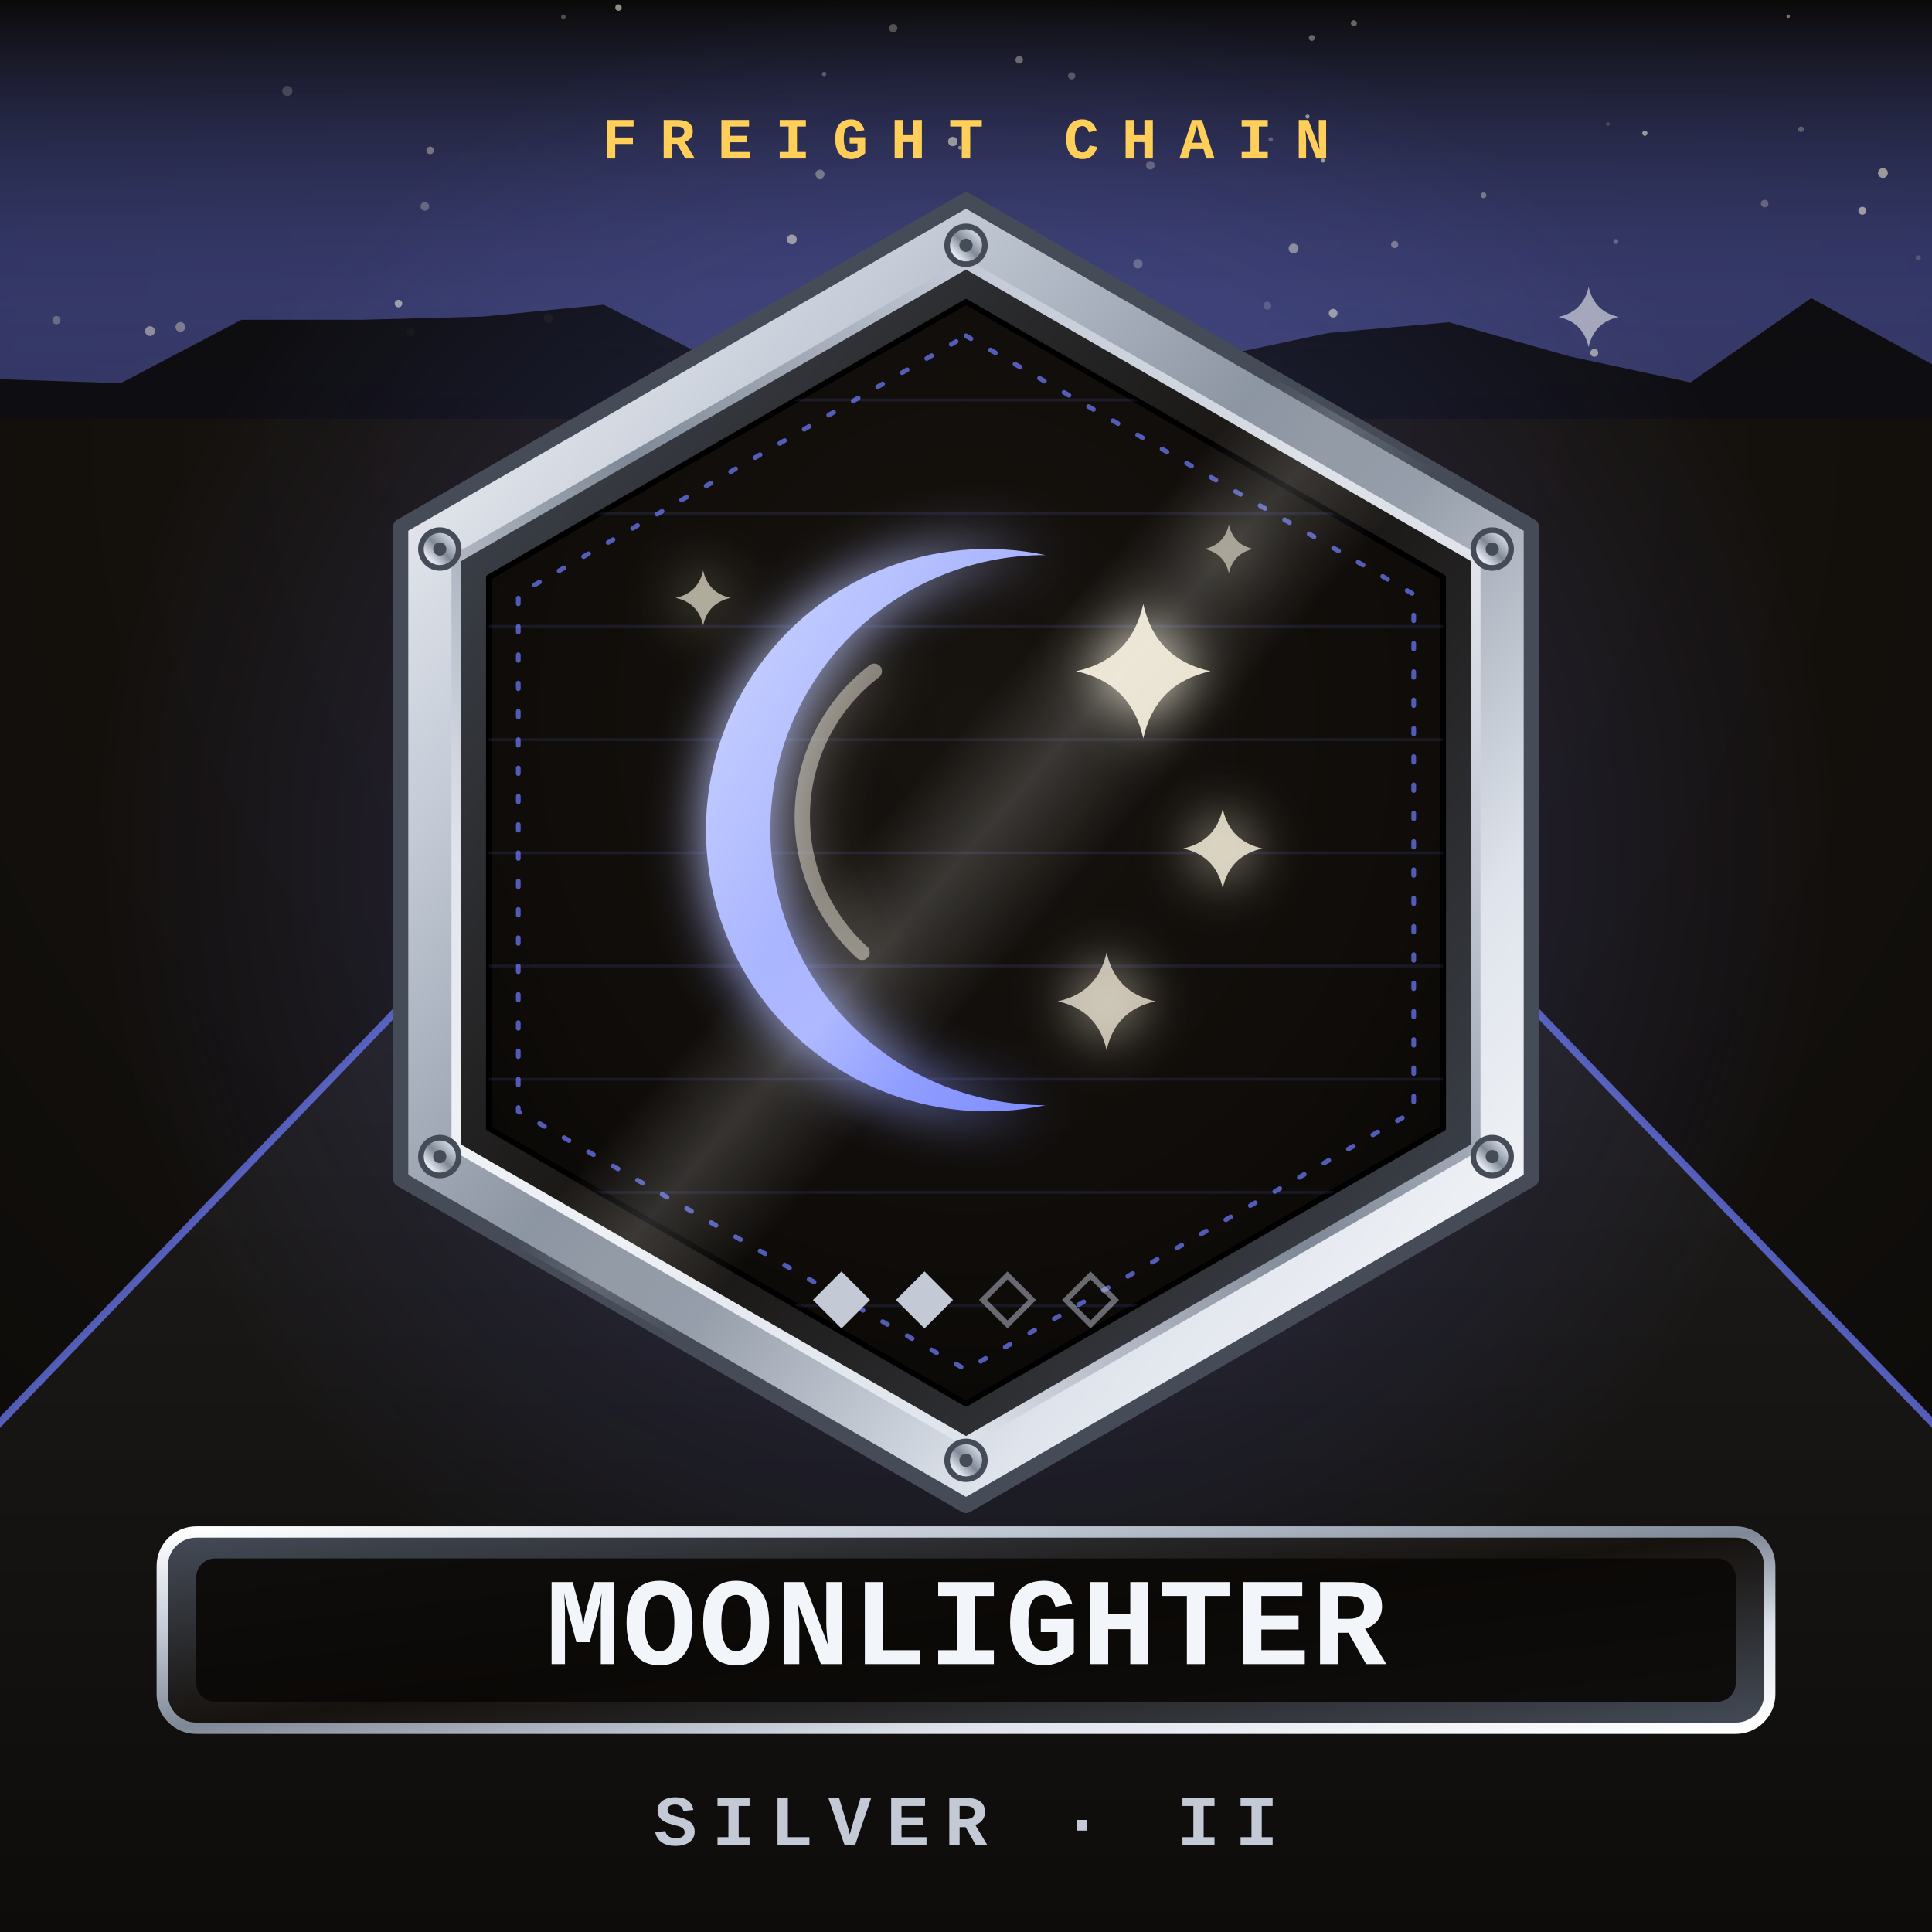
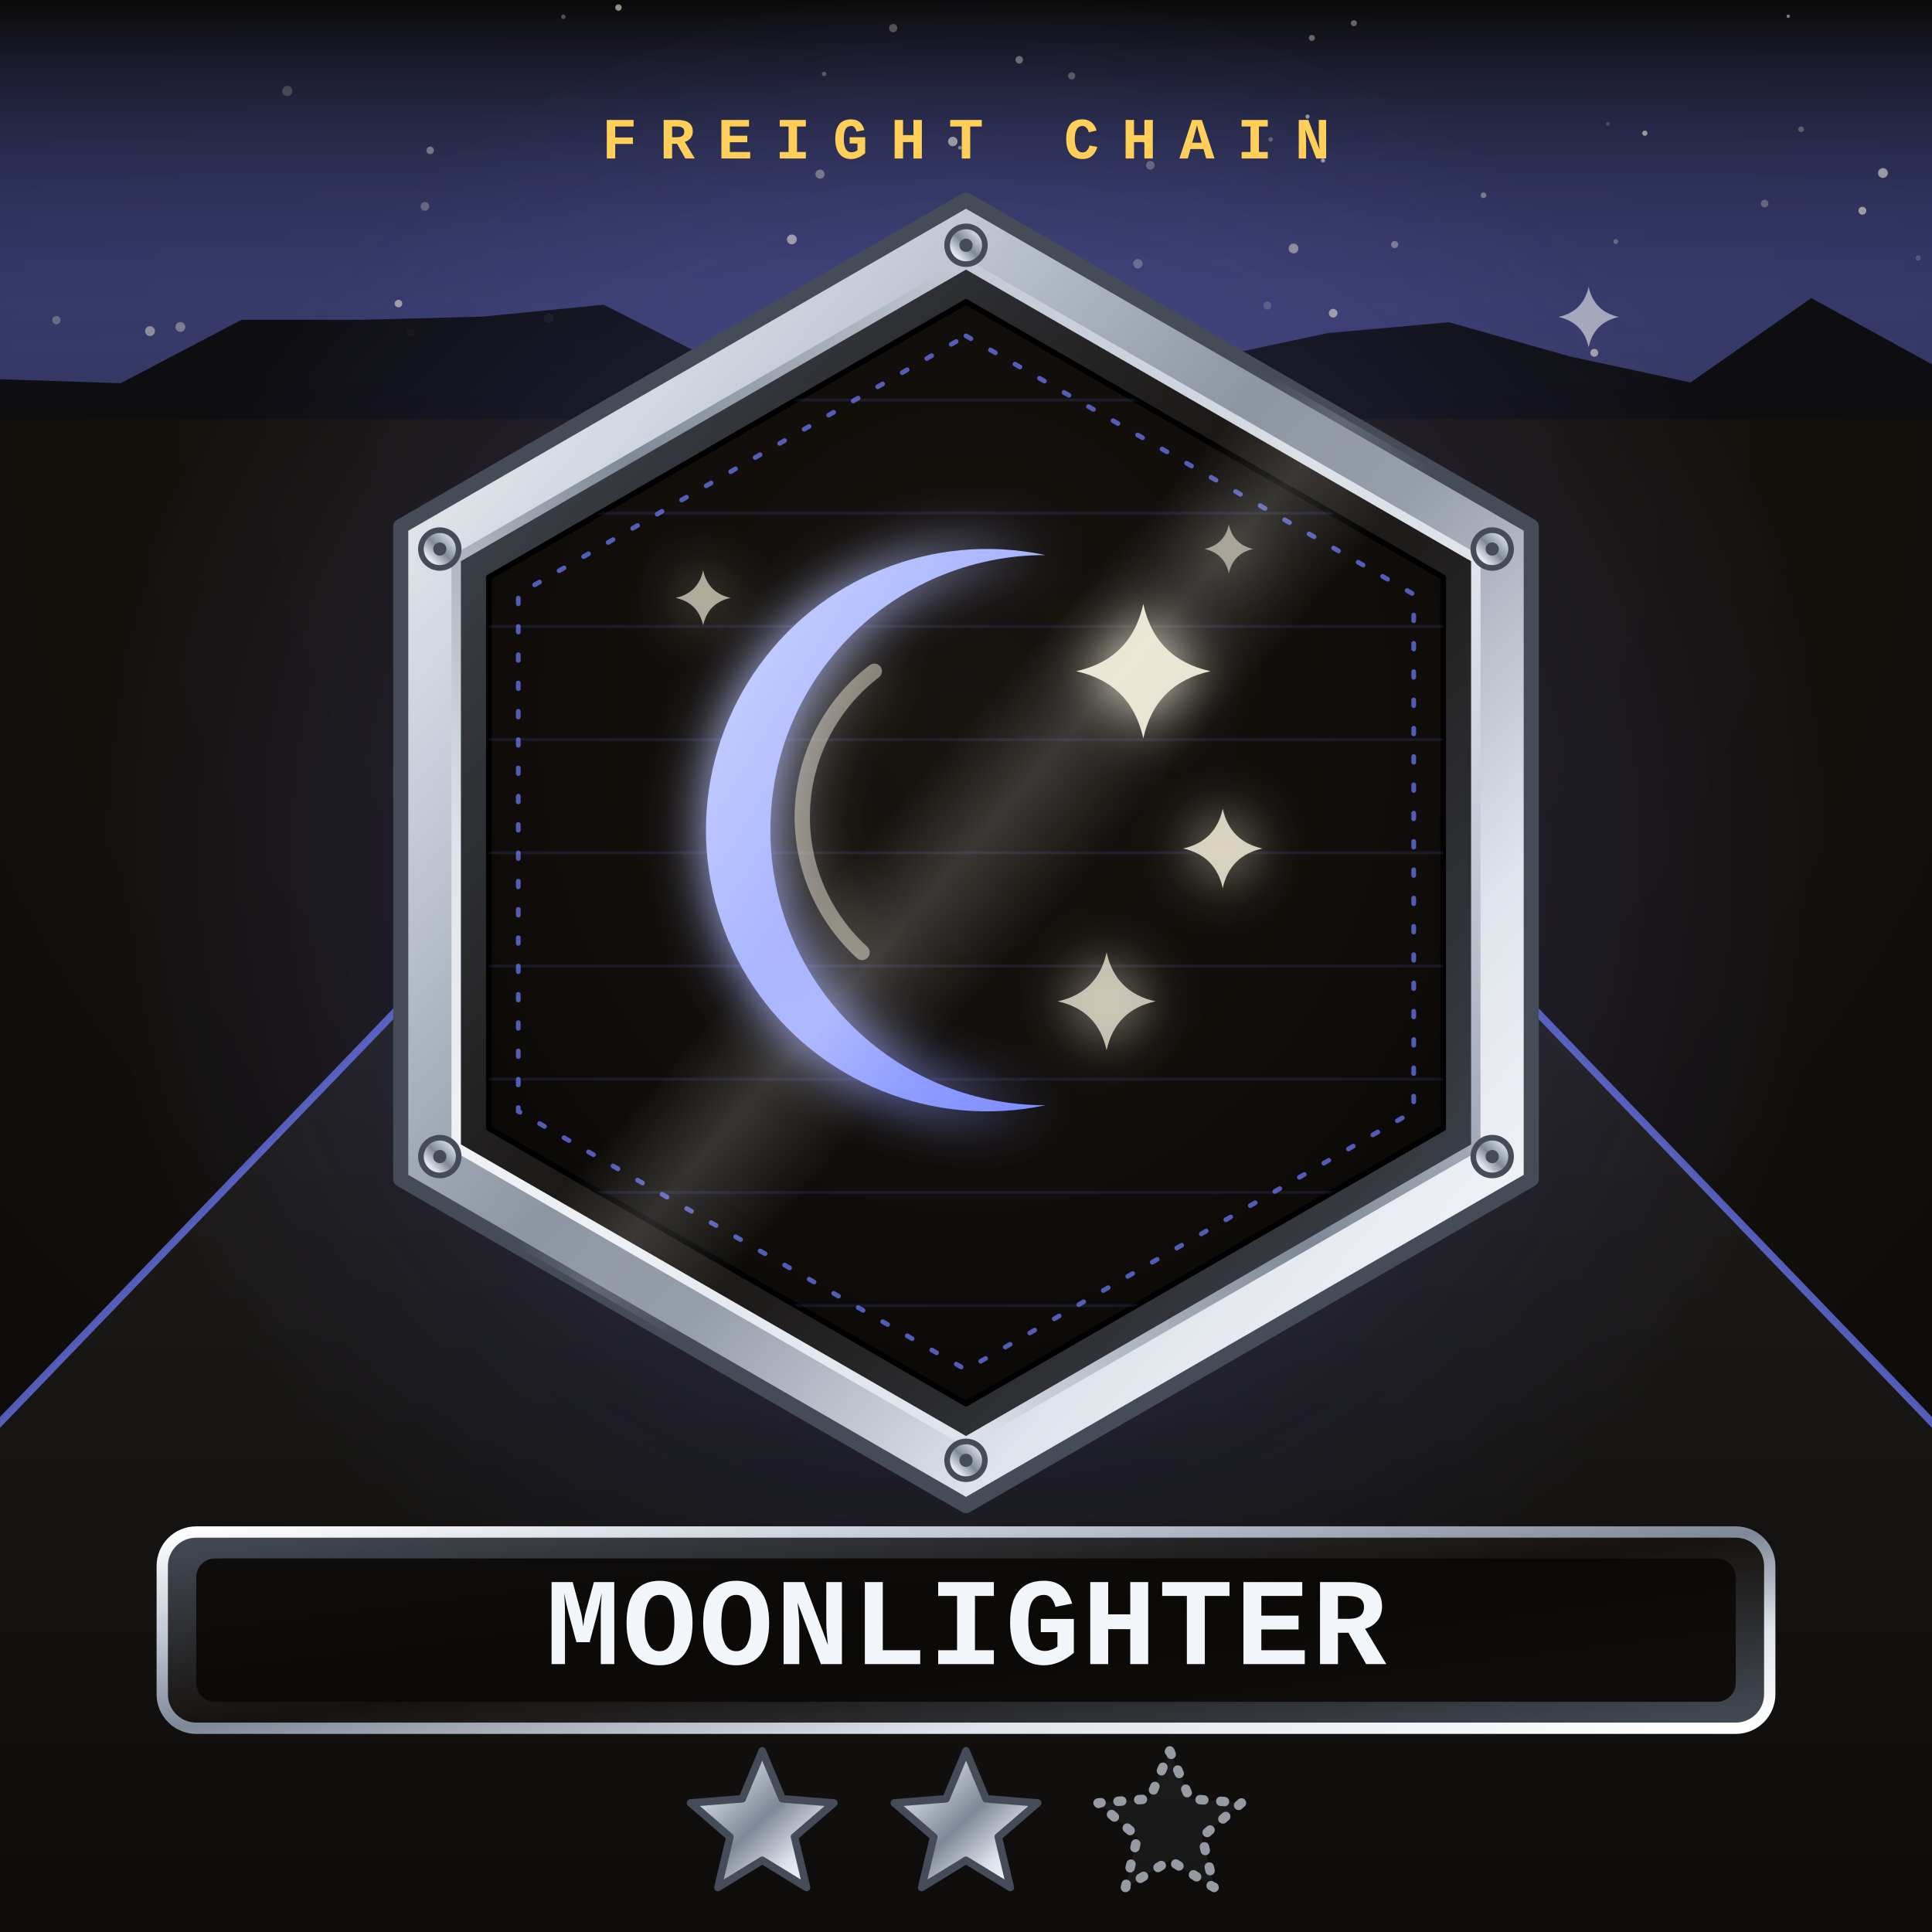
<svg xmlns="http://www.w3.org/2000/svg" width="1024" height="1024" viewBox="0 0 1024 1024" role="img" aria-label="Moonlighter – Freight Chain achievement">
  <defs>
    <radialGradient id="bg" cx="50%" cy="22%" r="85%">
      <stop offset="0" stop-color="#1d1710" />
      <stop offset="1" stop-color="#0b0a09" />
    </radialGradient>
    <linearGradient id="sky" x1="0" y1="0" x2="0" y2="1">
      <stop offset="0" stop-color="#0b0a09" />
      <stop offset="1" stop-color="#6f7dff" stop-opacity="0.34" />
    </linearGradient>
    <linearGradient id="road" x1="0" y1="0" x2="0" y2="1">
      <stop offset="0" stop-color="#2a2724" />
      <stop offset="1" stop-color="#0d0c0b" />
    </linearGradient>
    <linearGradient id="rim" x1="0" y1="0" x2="1" y2="1">
      <stop offset="0%" stop-color="#ffffff" />
      <stop offset="25%" stop-color="#c3cad6" />
      <stop offset="50%" stop-color="#7f8896" />
      <stop offset="75%" stop-color="#dfe4ec" />
      <stop offset="100%" stop-color="#ffffff" />
    </linearGradient>
    <linearGradient id="rimB" x1="1" y1="0" x2="0" y2="1">
      <stop offset="0%" stop-color="#ffffff" />
      <stop offset="25%" stop-color="#c3cad6" />
      <stop offset="50%" stop-color="#7f8896" />
      <stop offset="75%" stop-color="#dfe4ec" />
      <stop offset="100%" stop-color="#ffffff" />
    </linearGradient>
    <linearGradient id="bevel" x1="0" y1="0" x2="1" y2="1">
      <stop offset="0" stop-color="#454c58" />
      <stop offset=".5" stop-color="#16120e" />
      <stop offset="1" stop-color="#454c58" />
    </linearGradient>
    <radialGradient id="plate" cx="50%" cy="38%" r="75%">
      <stop offset="0" stop-color="#17130f" />
      <stop offset=".65" stop-color="#0f0c09" />
      <stop offset="1" stop-color="#070605" />
    </radialGradient>
    <radialGradient id="halo" cx="50%" cy="50%" r="50%">
      <stop offset="0" stop-color="#6f7dff" stop-opacity="0.3" />
      <stop offset="1" stop-color="#6f7dff" stop-opacity="0" />
    </radialGradient>
    <linearGradient id="ga" x1="0" y1="0" x2="1" y2="1">
      <stop offset="0" stop-color="#cfd8ff" />
      <stop offset="1" stop-color="#7d8cff" />
    </linearGradient>
    <linearGradient id="sheen" x1="0" y1="0" x2="1" y2="1">
      <stop offset="0" stop-color="#fff" stop-opacity="0" />
      <stop offset=".45" stop-color="#fff" stop-opacity="0" />
      <stop offset=".5" stop-color="#fff" stop-opacity="0.16" />
      <stop offset=".56" stop-color="#fff" stop-opacity="0" />
      <stop offset="1" stop-color="#fff" stop-opacity="0" />
    </linearGradient>
    <filter id="glow" x="-30%" y="-30%" width="160%" height="160%">
      <feGaussianBlur stdDeviation="9" result="b" />
      <feMerge>
        <feMergeNode in="b" />
        <feMergeNode in="SourceGraphic" />
      </feMerge>
    </filter>
  </defs>
  <rect width="1024" height="1024" fill="url(#bg)" />
  <rect width="1024" height="222" fill="url(#sky)" />
  <circle cx="434.6" cy="92.3" r="2.4" fill="#e8e2cf" opacity="0.4" />
  <circle cx="693" cy="61.8" r="1.1" fill="#e8e2cf" opacity="0.6" />
  <circle cx="609.7" cy="87.6" r="2.3" fill="#e8e2cf" opacity="0.3" />
  <circle cx="706.6" cy="166" r="2.3" fill="#e8e2cf" opacity="0.6" />
  <circle cx="717.6" cy="12.3" r="1.6" fill="#e8e2cf" opacity="0.4" />
  <circle cx="671.7" cy="162" r="2.1" fill="#e8e2cf" opacity="0.2" />
  <circle cx="327.8" cy="4" r="1.7" fill="#e8e2cf" opacity="0.6" />
  <circle cx="436.8" cy="39.2" r="1.2" fill="#e8e2cf" opacity="0.3" />
  <circle cx="1016.7" cy="136.7" r="1.4" fill="#e8e2cf" opacity="0.2" />
  <circle cx="606.8" cy="74.8" r="1.3" fill="#e8e2cf" opacity="0.2" />
  <circle cx="947.8" cy="8.6" r="0.9" fill="#e8e2cf" opacity="0.5" />
  <circle cx="987.1" cy="111.7" r="2.1" fill="#e8e2cf" opacity="0.6" />
  <circle cx="152.3" cy="48.2" r="2.7" fill="#e8e2cf" opacity="0.2" />
  <circle cx="544.8" cy="212.4" r="2.5" fill="#e8e2cf" opacity="0.5" />
  <circle cx="540.2" cy="31.7" r="2" fill="#e8e2cf" opacity="0.4" />
  <circle cx="603.1" cy="139.8" r="2.5" fill="#e8e2cf" opacity="0.3" />
  <circle cx="673.5" cy="73.9" r="1.2" fill="#e8e2cf" opacity="0.3" />
  <circle cx="856.4" cy="128" r="1.3" fill="#e8e2cf" opacity="0.3" />
  <circle cx="29.9" cy="169.7" r="2.2" fill="#e8e2cf" opacity="0.3" />
  <circle cx="871.8" cy="70.6" r="1.4" fill="#e8e2cf" opacity="0.6" />
  <circle cx="935.3" cy="107.9" r="2" fill="#e8e2cf" opacity="0.3" />
  <circle cx="509.4" cy="188.3" r="1.5" fill="#e8e2cf" opacity="0.6" />
  <circle cx="739.2" cy="129.6" r="1.9" fill="#e8e2cf" opacity="0.4" />
  <circle cx="79.5" cy="175.5" r="2.6" fill="#e8e2cf" opacity="0.5" />
  <circle cx="998" cy="91.7" r="2.6" fill="#e8e2cf" opacity="0.6" />
  <circle cx="419.7" cy="126.9" r="2.6" fill="#e8e2cf" opacity="0.6" />
  <circle cx="217.8" cy="176.2" r="2.2" fill="#e8e2cf" opacity="0.4" />
  <circle cx="211.2" cy="160.9" r="2" fill="#e8e2cf" opacity="0.6" />
  <circle cx="225.2" cy="109.4" r="2.3" fill="#e8e2cf" opacity="0.3" />
  <circle cx="695.3" cy="20.1" r="1.6" fill="#e8e2cf" opacity="0.4" />
  <circle cx="473.4" cy="14.9" r="2.2" fill="#e8e2cf" opacity="0.3" />
  <circle cx="298.6" cy="8.9" r="1.2" fill="#e8e2cf" opacity="0.3" />
  <circle cx="685.6" cy="131.7" r="2.6" fill="#e8e2cf" opacity="0.5" />
  <circle cx="228" cy="79.7" r="2" fill="#e8e2cf" opacity="0.4" />
  <circle cx="505" cy="75" r="2.5" fill="#e8e2cf" opacity="0.6" />
  <circle cx="845" cy="187" r="2.1" fill="#e8e2cf" opacity="0.6" />
  <circle cx="852.2" cy="65.7" r="1" fill="#e8e2cf" opacity="0.2" />
  <circle cx="701.2" cy="85.1" r="1.1" fill="#e8e2cf" opacity="0.6" />
  <circle cx="609.4" cy="198.4" r="2" fill="#e8e2cf" opacity="0.5" />
  <circle cx="786.3" cy="103.5" r="1.5" fill="#e8e2cf" opacity="0.4" />
  <circle cx="508.8" cy="78.3" r="1" fill="#e8e2cf" opacity="0.5" />
  <circle cx="568" cy="40.2" r="1.9" fill="#e8e2cf" opacity="0.3" />
  <circle cx="95.6" cy="173.3" r="2.6" fill="#e8e2cf" opacity="0.4" />
  <circle cx="290.7" cy="168.7" r="2.6" fill="#e8e2cf" opacity="0.5" />
  <circle cx="586.3" cy="147.1" r="0.9" fill="#e8e2cf" opacity="0.5" />
  <circle cx="954.6" cy="68.5" r="1.5" fill="#e8e2cf" opacity="0.3" />
  <path d="M0 222L0 201L64 203.1L128 169.5L192 169.5L256 167.8L320 161.5L384 194.1L448 187.7L512 158.5L576 185.9L640 190.1L704 176.5L768 170.8L832 188.9L896 202.7L960 158L1024 193.1L1024 222Z" fill="#0a0908" opacity=".9" />
  <polygon points="512,222 -260,1024 1284,1024" fill="url(#road)" />
  <line x1="512" y1="222" x2="-260" y2="1024" stroke="#6f7dff" stroke-width="4" opacity=".7" />
  <line x1="512" y1="222" x2="1284" y2="1024" stroke="#6f7dff" stroke-width="4" opacity=".7" />
  <polygon points="510.4,222.9 513.6,222.9 514.1,247 509.9,247" fill="#ffcf5a" opacity="0.8" />
  <polygon points="508.8,296.6 515.2,296.6 516.4,349.9 507.6,349.9" fill="#ffcf5a" opacity="0.8" />
  <polygon points="505.8,428.4 518.2,428.4 519.8,502.4 504.2,502.4" fill="#ffcf5a" opacity="0.8" />
  <polygon points="501.9,603.9 522.1,603.9 524.1,695.3 499.9,695.3" fill="#ffcf5a" opacity="0.8" />
  <circle cx="512" cy="452" r="470" fill="url(#halo)" />
  <text x="512" y="84" text-anchor="middle" font-family="ui-monospace,'SF Mono',Menlo,Consolas,'Liberation Mono','DejaVu Sans Mono',monospace" font-size="31" font-weight="700" fill="#ffcf5a" letter-spacing="12">FREIGHT CHAIN</text>
  <path d="M842 152 Q844.88 165.12 858 168 Q844.88 170.88 842 184 Q839.12 170.88 826 168 Q839.12 165.12 842 152Z" fill="#fff" opacity="0.55" />
  <polygon points="512,106 811.6,279 811.6,625 512,798 212.4,625 212.4,279" fill="url(#rim)" stroke="#454c58" stroke-width="8" stroke-linejoin="round" />
  <polygon points="512,140 782.2,296 782.2,608 512,764 241.8,608 241.8,296" fill="url(#bevel)" stroke="url(#rimB)" stroke-width="5" stroke-linejoin="round" />
  <polygon points="512,160 764.9,306 764.9,598 512,744 259.1,598 259.1,306" fill="url(#plate)" stroke="#000" stroke-width="3" stroke-linejoin="round" />
  <g stroke="#6f7dff" stroke-width="1.5" opacity="0.12" clip-path="url(#cl)">
    <line x1="212" y1="212" x2="812" y2="212" />
    <line x1="212" y1="272" x2="812" y2="272" />
    <line x1="212" y1="332" x2="812" y2="332" />
    <line x1="212" y1="392" x2="812" y2="392" />
    <line x1="212" y1="452" x2="812" y2="452" />
    <line x1="212" y1="512" x2="812" y2="512" />
    <line x1="212" y1="572" x2="812" y2="572" />
    <line x1="212" y1="632" x2="812" y2="632" />
    <line x1="212" y1="692" x2="812" y2="692" />
  </g>
  <clipPath id="cl">
    <polygon points="512,160 764.9,306 764.9,598 512,744 259.1,598 259.1,306" />
  </clipPath>
  <polygon points="512,178 749.3,315 749.3,589 512,726 274.7,589 274.7,315" fill="none" stroke="#6f7dff" stroke-width="2.5" stroke-dasharray="3 12" stroke-linecap="round" opacity="0.7" />
  <circle cx="512" cy="130" r="10" fill="url(#rimB)" stroke="#454c58" stroke-width="3" />
  <circle cx="512" cy="130" r="3.5" fill="#454c58" />
  <circle cx="790.9" cy="291" r="10" fill="url(#rimB)" stroke="#454c58" stroke-width="3" />
  <circle cx="790.9" cy="291" r="3.5" fill="#454c58" />
  <circle cx="790.9" cy="613" r="10" fill="url(#rimB)" stroke="#454c58" stroke-width="3" />
  <circle cx="790.9" cy="613" r="3.5" fill="#454c58" />
  <circle cx="512" cy="774" r="10" fill="url(#rimB)" stroke="#454c58" stroke-width="3" />
  <circle cx="512" cy="774" r="3.5" fill="#454c58" />
  <circle cx="233.1" cy="613" r="10" fill="url(#rimB)" stroke="#454c58" stroke-width="3" />
  <circle cx="233.1" cy="613" r="3.5" fill="#454c58" />
  <circle cx="233.1" cy="291" r="10" fill="url(#rimB)" stroke="#454c58" stroke-width="3" />
  <circle cx="233.1" cy="291" r="3.5" fill="#454c58" />
  <g transform="translate(512 440) scale(1.62)" filter="url(#glow)">
    <g>
      <path d="M26 -90A92 92 0 1 0 26 90A72 72 0 1 1 26 -90Z" fill="url(#ga)" />
      <path d="M-30 -52A60 60 0 0 0 -34 40" fill="none" stroke="#e8e2cf" stroke-width="5" stroke-linecap="round" opacity=".5" />
      <path d="M58 -74 Q61.96 -55.96 80 -52 Q61.96 -48.04 58 -30 Q54.04 -48.04 36 -52 Q54.04 -55.96 58 -74Z" fill="#e8e2cf" opacity="1" />
      <path d="M84 -7 Q86.34 3.66 97 6 Q86.34 8.34 84 19 Q81.66 8.34 71 6 Q81.66 3.66 84 -7Z" fill="#e8e2cf" opacity="0.9" />
      <path d="M46 40 Q48.88 53.12 62 56 Q48.88 58.88 46 72 Q43.12 58.88 30 56 Q43.12 53.12 46 40Z" fill="#e8e2cf" opacity="0.8" />
      <path d="M-86 -85 Q-84.38 -77.62 -77 -76 Q-84.38 -74.38 -86 -67 Q-87.62 -74.38 -95 -76 Q-87.62 -77.62 -86 -85Z" fill="#e8e2cf" opacity="0.7" />
      <path d="M86 -100 Q87.44 -93.44 94 -92 Q87.44 -90.56 86 -84 Q84.56 -90.56 78 -92 Q84.56 -93.44 86 -100Z" fill="#e8e2cf" opacity="0.6" />
    </g>
  </g>
-   <polygon points="446,676 459,689 446,702 433,689" fill="#c3cad6" stroke="#c3cad6" stroke-width="3" opacity="1" />
-   <polygon points="490,676 503,689 490,702 477,689" fill="#c3cad6" stroke="#c3cad6" stroke-width="3" opacity="1" />
-   <polygon points="534,676 547,689 534,702 521,689" fill="none" stroke="#c3cad6" stroke-width="3" opacity="0.5" />
-   <polygon points="578,676 591,689 578,702 565,689" fill="none" stroke="#c3cad6" stroke-width="3" opacity="0.5" />
  <polygon points="512,106 811.6,279 811.6,625 512,798 212.4,625 212.4,279" fill="url(#sheen)" stroke="none" />
  <rect x="86" y="812" width="852" height="104" rx="18" fill="url(#bevel)" stroke="url(#rim)" stroke-width="6" />
  <rect x="104" y="826" width="816" height="76" rx="10" fill="#0a0806" opacity=".9" />
  <text x="512" y="882" text-anchor="middle" font-family="ui-monospace,'SF Mono',Menlo,Consolas,'Liberation Mono','DejaVu Sans Mono',monospace" font-size="66" font-weight="800" fill="#f2f5fa" letter-spacing="1">MOONLIGHTER</text>
-   <text x="512" y="978" text-anchor="middle" font-family="ui-monospace,'SF Mono',Menlo,Consolas,'Liberation Mono','DejaVu Sans Mono',monospace" font-size="38" font-weight="700" fill="#c3cad6" letter-spacing="8">SILVER · II</text>
+   <polygon points="404,928 414.6,953.4 442,955.6 421.1,973.6 427.5,1000.4 404,986 380.5,1000.4 386.9,973.6 366,955.6 393.4,953.4" fill="url(#rim)" stroke="#454c58" stroke-width="4" stroke-linejoin="round" />
+   <polygon points="512,928 522.6,953.4 550,955.6 529.1,973.6 535.5,1000.4 512,986 488.5,1000.4 494.9,973.6 474,955.6 501.4,953.4" fill="url(#rim)" stroke="#454c58" stroke-width="4" stroke-linejoin="round" />
+   <polygon points="620,928 630.6,953.4 658,955.6 637.1,973.6 643.5,1000.4 620,986 596.5,1000.4 602.9,973.6 582,955.6 609.4,953.4" fill="#c3cad6" fill-opacity=".08" stroke="#c3cad6" stroke-width="5" stroke-linejoin="round" stroke-dasharray="2 9" stroke-linecap="round" opacity="0.75" />
</svg>
